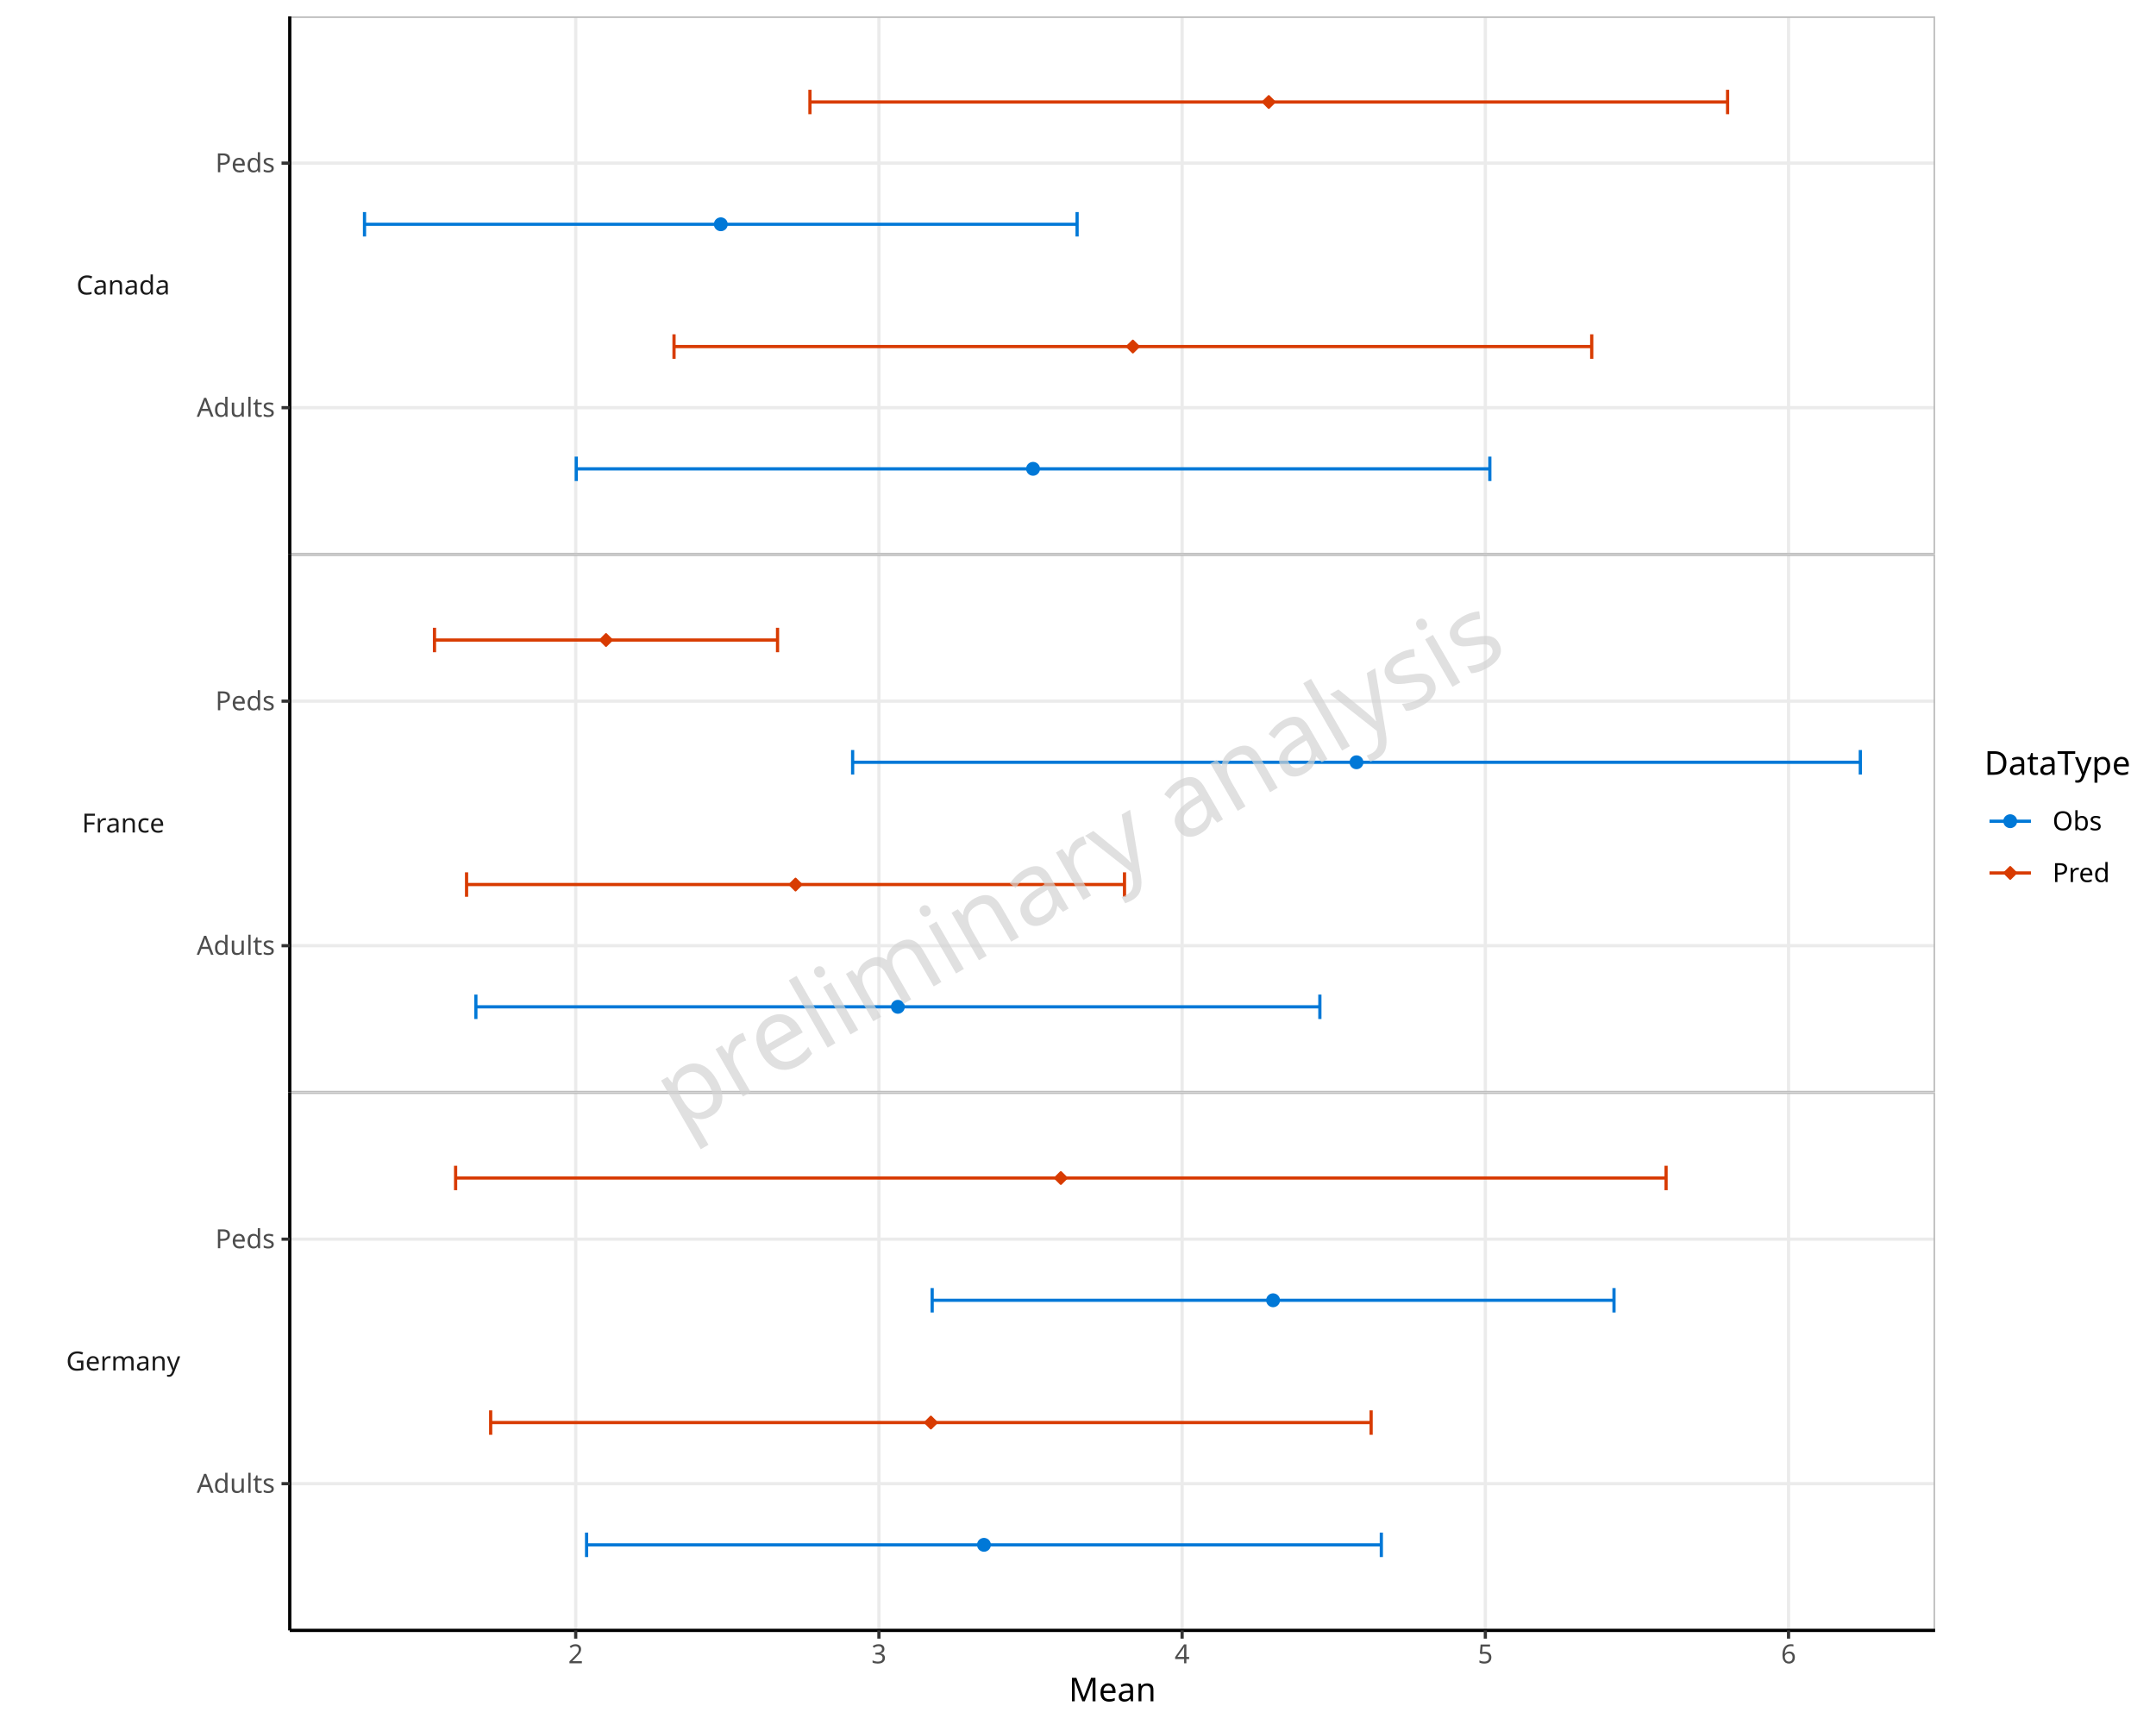
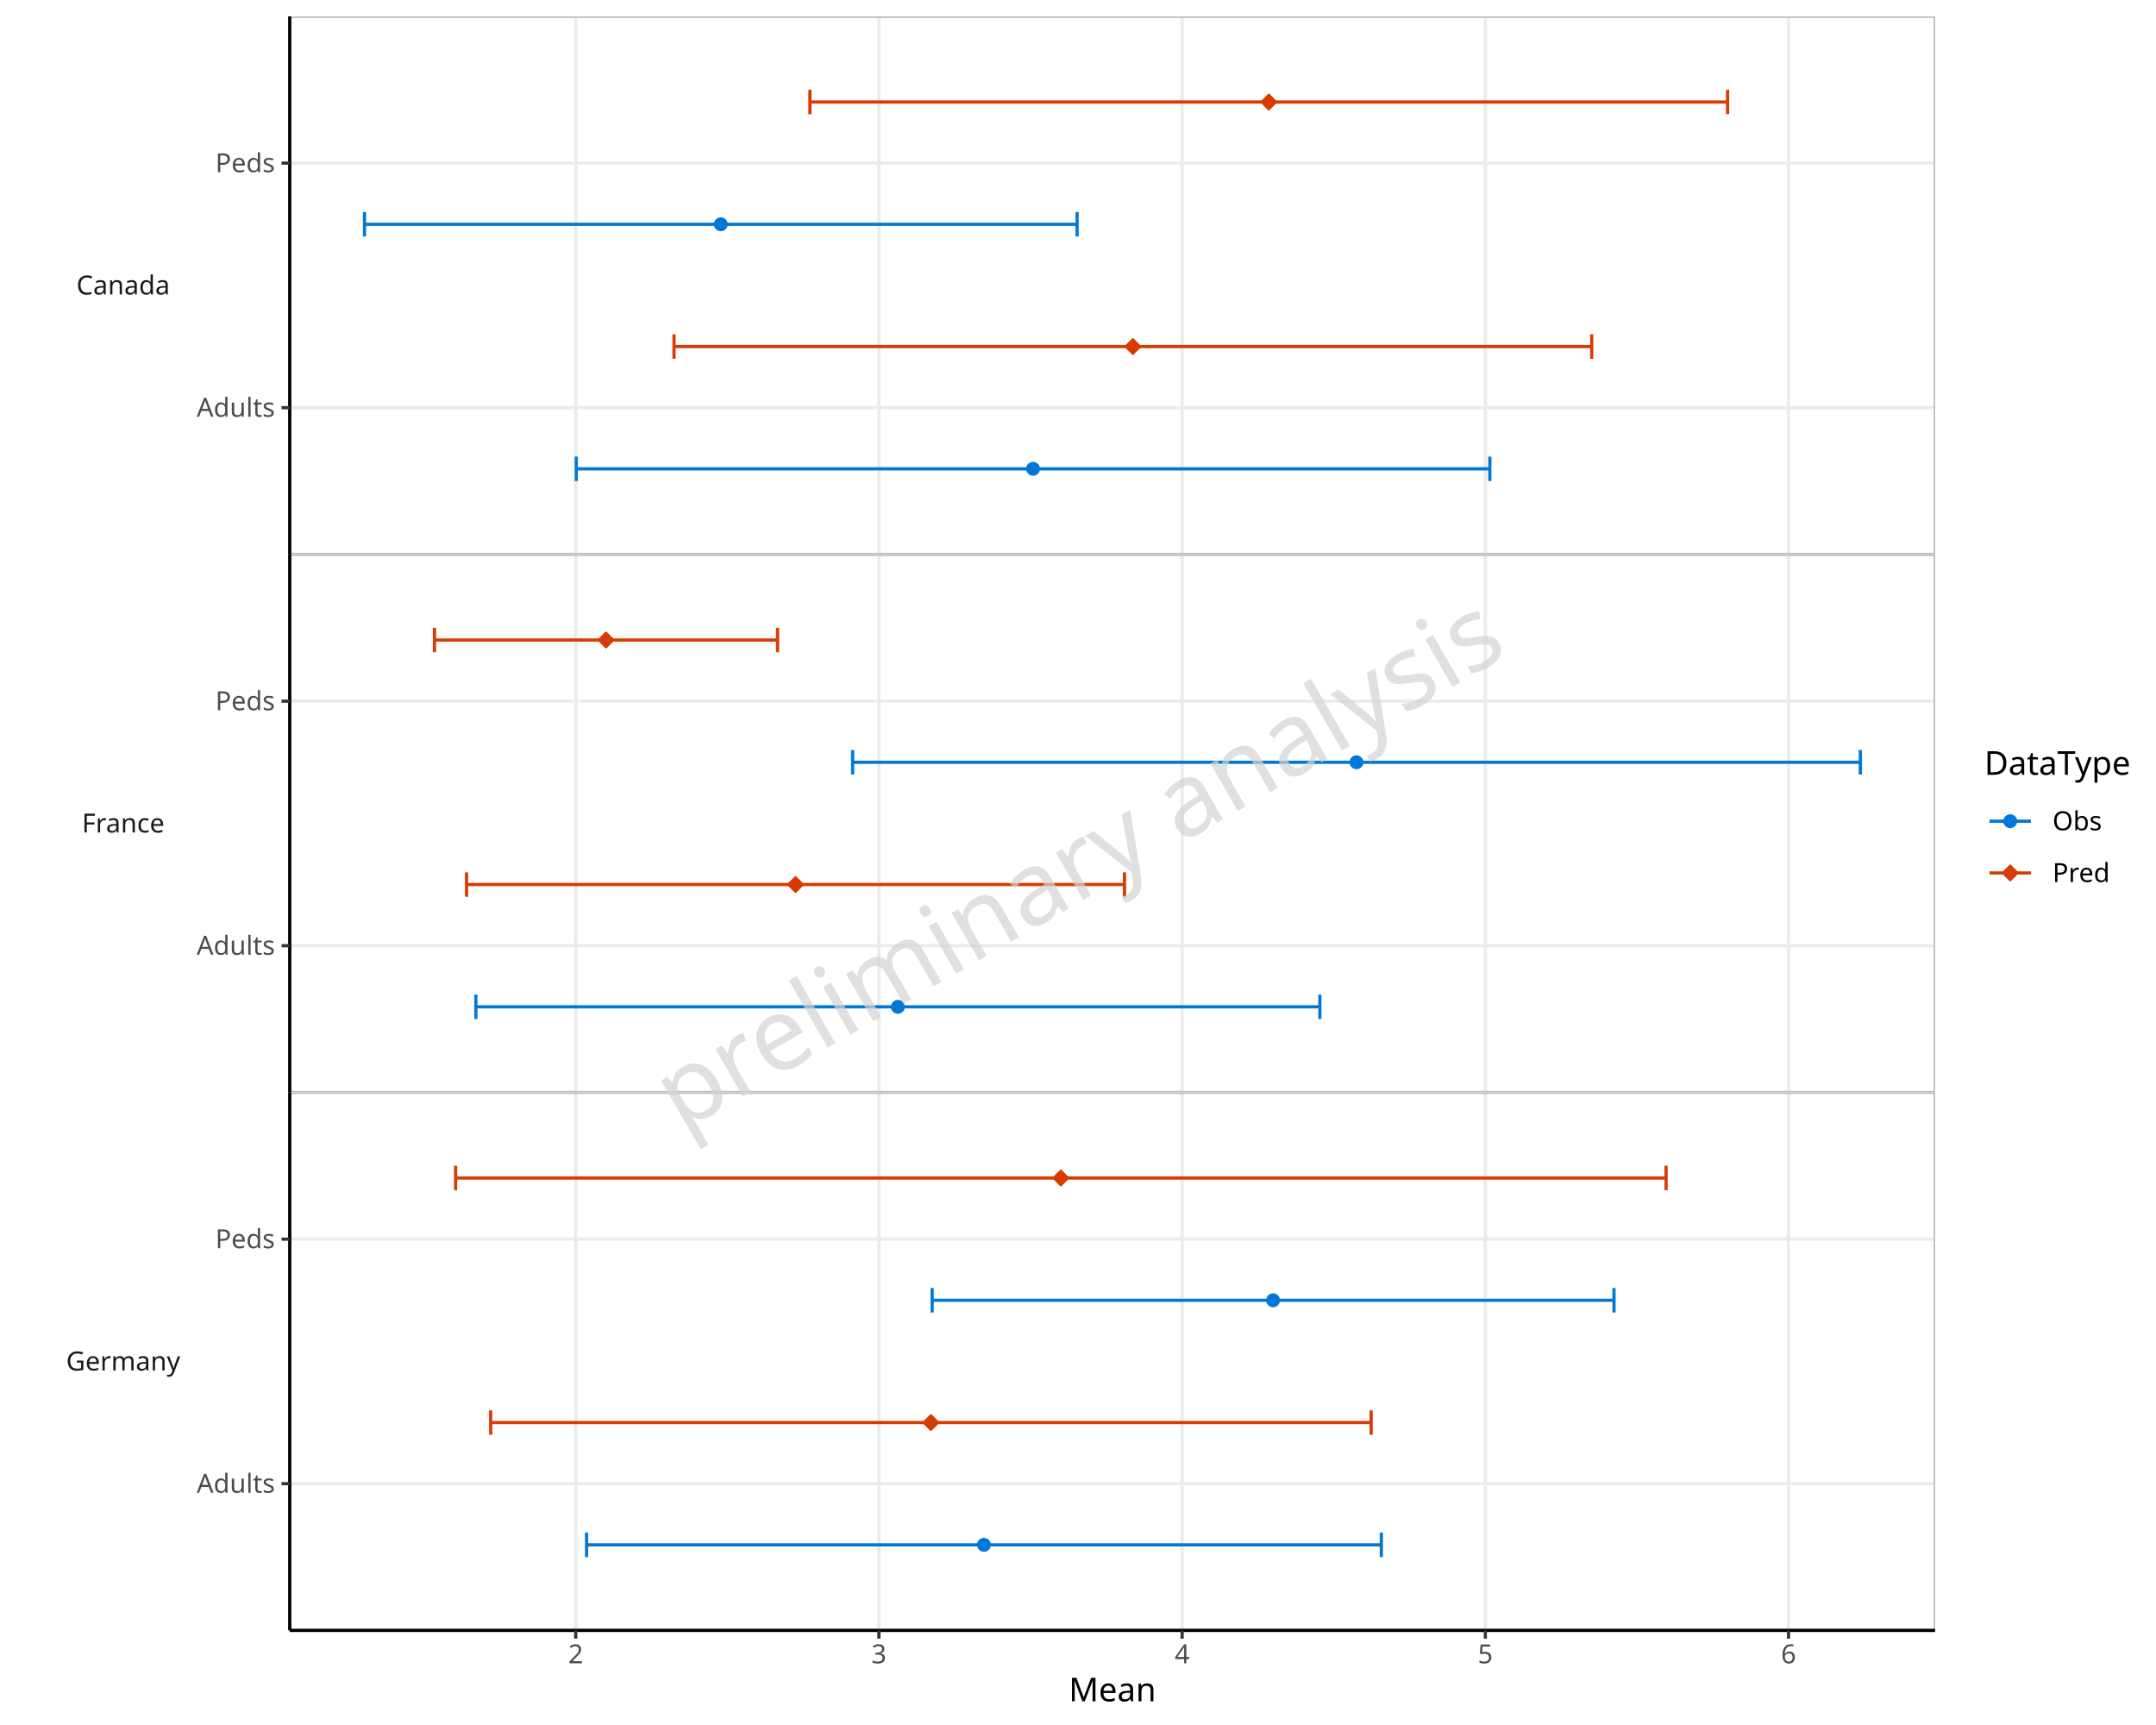
<svg xmlns="http://www.w3.org/2000/svg" class="svglite" data-engine-version="2.0" width="720.00pt" height="576.00pt" viewBox="0 0 720.00 576.00">
  <defs>
    <style type="text/css">
    .svglite line, .svglite polyline, .svglite polygon, .svglite path, .svglite rect, .svglite circle {
      fill: none;
      stroke: #000000;
      stroke-linecap: round;
      stroke-linejoin: round;
      stroke-miterlimit: 10.00;
    }
  </style>
  </defs>
  <rect width="100%" height="100%" style="stroke: none; fill: #FFFFFF;" />
  <defs>
    <clipPath id="cpMC4wMHw3MjAuMDB8MC4wMHw1NzYuMDA=">
      <rect x="0.00" y="0.00" width="720.00" height="576.00" />
    </clipPath>
  </defs>
  <g clip-path="url(#cpMC4wMHw3MjAuMDB8MC4wMHw1NzYuMDA=)">
    <rect x="0" y="0.00" width="720.00" height="576.00" style="stroke-width: 1.07; stroke: #FFFFFF; fill: #FFFFFF;" />
  </g>
  <defs>
    <clipPath id="cpOTYuNzZ8NjQ2LjI0fDUuNDh8MTg1LjEz">
      <rect x="96.76" y="5.48" width="549.48" height="179.65" />
    </clipPath>
  </defs>
  <g clip-path="url(#cpOTYuNzZ8NjQ2LjI0fDUuNDh8MTg1LjEz)">
    <rect x="96.76" y="5.48" width="549.48" height="179.65" style="stroke-width: 1.07; stroke: none; fill: #FFFFFF;" />
    <polyline points="96.76,136.13 646.24,136.13 " style="stroke-width: 1.07; stroke: #EBEBEB; stroke-linecap: butt;" />
    <polyline points="96.76,54.47 646.24,54.47 " style="stroke-width: 1.07; stroke: #EBEBEB; stroke-linecap: butt;" />
    <polyline points="192.26,185.13 192.26,5.48 " style="stroke-width: 1.07; stroke: #EBEBEB; stroke-linecap: butt;" />
    <polyline points="293.52,185.13 293.52,5.48 " style="stroke-width: 1.07; stroke: #EBEBEB; stroke-linecap: butt;" />
    <polyline points="394.77,185.13 394.77,5.48 " style="stroke-width: 1.07; stroke: #EBEBEB; stroke-linecap: butt;" />
    <polyline points="496.03,185.13 496.03,5.48 " style="stroke-width: 1.07; stroke: #EBEBEB; stroke-linecap: butt;" />
    <polyline points="597.29,185.13 597.29,5.48 " style="stroke-width: 1.07; stroke: #EBEBEB; stroke-linecap: butt;" />
    <polygon points="346.95,156.55 346.94,156.35 346.91,156.16 346.86,155.98 346.80,155.80 346.71,155.62 346.62,155.46 346.50,155.30 346.37,155.16 346.23,155.03 346.08,154.92 345.91,154.82 345.74,154.74 345.56,154.67 345.37,154.63 345.18,154.60 344.99,154.59 344.80,154.60 344.61,154.63 344.42,154.67 344.24,154.74 344.07,154.82 343.90,154.92 343.75,155.03 343.61,155.16 343.48,155.30 343.36,155.46 343.26,155.62 343.18,155.80 343.12,155.98 343.07,156.16 343.04,156.35 343.03,156.55 343.04,156.74 343.07,156.93 343.12,157.11 343.18,157.29 343.26,157.47 343.36,157.63 343.48,157.79 343.61,157.93 343.75,158.06 343.90,158.17 344.07,158.27 344.24,158.35 344.42,158.42 344.61,158.46 344.80,158.49 344.99,158.50 345.18,158.49 345.37,158.46 345.56,158.42 345.74,158.35 345.91,158.27 346.08,158.17 346.23,158.06 346.37,157.93 346.50,157.79 346.62,157.63 346.71,157.47 346.80,157.29 346.86,157.11 346.91,156.93 346.94,156.74 " style="stroke-width: 0.71; stroke: #0078D7; fill: #0078D7;" />
    <polygon points="242.67,74.89 242.66,74.70 242.63,74.51 242.59,74.32 242.52,74.14 242.44,73.97 242.34,73.80 242.23,73.65 242.10,73.51 241.96,73.38 241.80,73.26 241.64,73.16 241.46,73.08 241.28,73.02 241.10,72.97 240.91,72.94 240.72,72.93 240.52,72.94 240.33,72.97 240.15,73.02 239.97,73.08 239.79,73.16 239.63,73.26 239.48,73.38 239.33,73.51 239.20,73.65 239.09,73.80 238.99,73.97 238.91,74.14 238.84,74.32 238.80,74.51 238.77,74.70 238.76,74.89 238.77,75.08 238.80,75.27 238.84,75.46 238.91,75.64 238.99,75.81 239.09,75.97 239.20,76.13 239.33,76.27 239.48,76.40 239.63,76.51 239.79,76.61 239.97,76.70 240.15,76.76 240.33,76.81 240.52,76.83 240.72,76.84 240.91,76.83 241.10,76.81 241.28,76.76 241.46,76.70 241.64,76.61 241.80,76.51 241.96,76.40 242.10,76.27 242.23,76.13 242.34,75.97 242.44,75.81 242.52,75.64 242.59,75.46 242.63,75.27 242.66,75.08 " style="stroke-width: 0.71; stroke: #0078D7; fill: #0078D7;" />
-     <polygon points="380.28,115.72 378.32,113.76 376.36,115.72 378.32,117.67 " style="stroke-width: 0.71; stroke: #D83B01; fill: #D83B01;" />
-     <polygon points="425.66,34.06 423.71,32.10 421.75,34.06 423.71,36.02 " style="stroke-width: 0.71; stroke: #D83B01; fill: #D83B01;" />
+     <polygon points="380.77,115.72 378.32,113.27 375.87,115.72 378.32,118.17 " style="stroke-width: 0.71; stroke: #D83B01; fill: #D83B01;" />
+     <polygon points="426.16,34.06 423.71,31.61 421.26,34.06 423.71,36.51 " style="stroke-width: 0.71; stroke: #D83B01; fill: #D83B01;" />
    <polyline points="497.53,160.63 497.53,152.46 " style="stroke-width: 1.07; stroke: #0078D7; stroke-linecap: butt;" />
    <polyline points="497.53,156.55 192.44,156.55 " style="stroke-width: 1.07; stroke: #0078D7; stroke-linecap: butt;" />
    <polyline points="192.44,160.63 192.44,152.46 " style="stroke-width: 1.07; stroke: #0078D7; stroke-linecap: butt;" />
    <polyline points="359.70,78.97 359.70,70.81 " style="stroke-width: 1.07; stroke: #0078D7; stroke-linecap: butt;" />
    <polyline points="359.70,74.89 121.73,74.89 " style="stroke-width: 1.07; stroke: #0078D7; stroke-linecap: butt;" />
    <polyline points="121.73,78.97 121.73,70.81 " style="stroke-width: 1.07; stroke: #0078D7; stroke-linecap: butt;" />
    <polyline points="531.56,119.80 531.56,111.63 " style="stroke-width: 1.07; stroke: #D83B01; stroke-linecap: butt;" />
    <polyline points="531.56,115.72 225.09,115.72 " style="stroke-width: 1.07; stroke: #D83B01; stroke-linecap: butt;" />
    <polyline points="225.09,119.80 225.09,111.63 " style="stroke-width: 1.07; stroke: #D83B01; stroke-linecap: butt;" />
    <polyline points="576.93,38.14 576.93,29.98 " style="stroke-width: 1.07; stroke: #D83B01; stroke-linecap: butt;" />
    <polyline points="576.93,34.06 270.48,34.06 " style="stroke-width: 1.07; stroke: #D83B01; stroke-linecap: butt;" />
    <polyline points="270.48,38.14 270.48,29.98 " style="stroke-width: 1.07; stroke: #D83B01; stroke-linecap: butt;" />
    <rect x="96.76" y="5.48" width="549.48" height="179.65" style="stroke-width: 1.07; stroke: #BEBEBE;" />
  </g>
  <g clip-path="url(#cpMC4wMHw3MjAuMDB8MC4wMHw1NzYuMDA=)">
</g>
  <defs>
    <clipPath id="cpOTYuNzZ8NjQ2LjI0fDE4NS4xM3wzNjQuNzc=">
      <rect x="96.76" y="185.13" width="549.48" height="179.65" />
    </clipPath>
  </defs>
  <g clip-path="url(#cpOTYuNzZ8NjQ2LjI0fDE4NS4xM3wzNjQuNzc=)">
    <rect x="96.76" y="185.13" width="549.48" height="179.65" style="stroke-width: 1.07; stroke: none; fill: #FFFFFF;" />
    <polyline points="96.76,315.78 646.24,315.78 " style="stroke-width: 1.07; stroke: #EBEBEB; stroke-linecap: butt;" />
    <polyline points="96.76,234.12 646.24,234.12 " style="stroke-width: 1.07; stroke: #EBEBEB; stroke-linecap: butt;" />
    <polyline points="192.26,364.77 192.26,185.13 " style="stroke-width: 1.07; stroke: #EBEBEB; stroke-linecap: butt;" />
    <polyline points="293.52,364.77 293.52,185.13 " style="stroke-width: 1.07; stroke: #EBEBEB; stroke-linecap: butt;" />
    <polyline points="394.77,364.77 394.77,185.13 " style="stroke-width: 1.07; stroke: #EBEBEB; stroke-linecap: butt;" />
    <polyline points="496.03,364.77 496.03,185.13 " style="stroke-width: 1.07; stroke: #EBEBEB; stroke-linecap: butt;" />
    <polyline points="597.29,364.77 597.29,185.13 " style="stroke-width: 1.07; stroke: #EBEBEB; stroke-linecap: butt;" />
    <polygon points="301.80,336.19 301.79,336.00 301.76,335.81 301.72,335.62 301.65,335.44 301.57,335.27 301.47,335.10 301.36,334.95 301.23,334.81 301.09,334.68 300.93,334.56 300.77,334.47 300.59,334.38 300.41,334.32 300.23,334.27 300.04,334.24 299.84,334.24 299.65,334.24 299.46,334.27 299.28,334.32 299.10,334.38 298.92,334.47 298.76,334.56 298.60,334.68 298.46,334.81 298.33,334.95 298.22,335.10 298.12,335.27 298.04,335.44 297.97,335.62 297.93,335.81 297.90,336.00 297.89,336.19 297.90,336.38 297.93,336.57 297.97,336.76 298.04,336.94 298.12,337.11 298.22,337.28 298.33,337.43 298.46,337.57 298.60,337.70 298.76,337.82 298.92,337.92 299.10,338.00 299.28,338.06 299.46,338.11 299.65,338.14 299.84,338.15 300.04,338.14 300.23,338.11 300.41,338.06 300.59,338.00 300.77,337.92 300.93,337.82 301.09,337.70 301.23,337.57 301.36,337.43 301.47,337.28 301.57,337.11 301.65,336.94 301.72,336.76 301.76,336.57 301.79,336.38 " style="stroke-width: 0.71; stroke: #0078D7; fill: #0078D7;" />
    <polygon points="454.95,254.53 454.95,254.34 454.92,254.15 454.87,253.97 454.81,253.79 454.72,253.61 454.63,253.45 454.51,253.29 454.38,253.15 454.24,253.02 454.09,252.91 453.92,252.81 453.75,252.73 453.57,252.66 453.38,252.62 453.19,252.59 453.00,252.58 452.81,252.59 452.62,252.62 452.43,252.66 452.25,252.73 452.08,252.81 451.91,252.91 451.76,253.02 451.62,253.15 451.49,253.29 451.37,253.45 451.27,253.61 451.19,253.79 451.13,253.97 451.08,254.15 451.05,254.34 451.04,254.53 451.05,254.73 451.08,254.92 451.13,255.10 451.19,255.28 451.27,255.46 451.37,255.62 451.49,255.77 451.62,255.92 451.76,256.05 451.91,256.16 452.08,256.26 452.25,256.34 452.43,256.41 452.62,256.45 452.81,256.48 453.00,256.49 453.19,256.48 453.38,256.45 453.57,256.41 453.75,256.34 453.92,256.26 454.09,256.16 454.24,256.05 454.38,255.92 454.51,255.77 454.63,255.62 454.72,255.46 454.81,255.28 454.87,255.10 454.92,254.92 454.95,254.73 " style="stroke-width: 0.71; stroke: #0078D7; fill: #0078D7;" />
-     <polygon points="267.63,295.36 265.67,293.41 263.71,295.36 265.67,297.32 " style="stroke-width: 0.71; stroke: #D83B01; fill: #D83B01;" />
-     <polygon points="204.34,213.71 202.38,211.75 200.43,213.71 202.38,215.66 " style="stroke-width: 0.71; stroke: #D83B01; fill: #D83B01;" />
+     <polygon points="268.12,295.36 265.67,292.91 263.22,295.36 265.67,297.81 " style="stroke-width: 0.71; stroke: #D83B01; fill: #D83B01;" />
+     <polygon points="204.83,213.71 202.38,211.26 199.93,213.71 202.38,216.15 " style="stroke-width: 0.71; stroke: #D83B01; fill: #D83B01;" />
    <polyline points="440.77,340.27 440.77,332.11 " style="stroke-width: 1.07; stroke: #0078D7; stroke-linecap: butt;" />
    <polyline points="440.77,336.19 158.92,336.19 " style="stroke-width: 1.07; stroke: #0078D7; stroke-linecap: butt;" />
    <polyline points="158.92,340.27 158.92,332.11 " style="stroke-width: 1.07; stroke: #0078D7; stroke-linecap: butt;" />
    <polyline points="621.26,258.62 621.26,250.45 " style="stroke-width: 1.07; stroke: #0078D7; stroke-linecap: butt;" />
    <polyline points="621.26,254.53 284.74,254.53 " style="stroke-width: 1.07; stroke: #0078D7; stroke-linecap: butt;" />
    <polyline points="284.74,258.62 284.74,250.45 " style="stroke-width: 1.07; stroke: #0078D7; stroke-linecap: butt;" />
    <polyline points="375.53,299.45 375.53,291.28 " style="stroke-width: 1.07; stroke: #D83B01; stroke-linecap: butt;" />
    <polyline points="375.53,295.36 155.81,295.36 " style="stroke-width: 1.07; stroke: #D83B01; stroke-linecap: butt;" />
    <polyline points="155.81,299.45 155.81,291.28 " style="stroke-width: 1.07; stroke: #D83B01; stroke-linecap: butt;" />
    <polyline points="259.66,217.79 259.66,209.62 " style="stroke-width: 1.07; stroke: #D83B01; stroke-linecap: butt;" />
    <polyline points="259.66,213.71 145.10,213.71 " style="stroke-width: 1.07; stroke: #D83B01; stroke-linecap: butt;" />
    <polyline points="145.10,217.79 145.10,209.62 " style="stroke-width: 1.07; stroke: #D83B01; stroke-linecap: butt;" />
    <rect x="96.76" y="185.13" width="549.48" height="179.65" style="stroke-width: 1.07; stroke: #BEBEBE;" />
  </g>
  <g clip-path="url(#cpMC4wMHw3MjAuMDB8MC4wMHw1NzYuMDA=)">
</g>
  <defs>
    <clipPath id="cpOTYuNzZ8NjQ2LjI0fDM2NC43N3w1NDQuNDI=">
      <rect x="96.76" y="364.77" width="549.48" height="179.65" />
    </clipPath>
  </defs>
  <g clip-path="url(#cpOTYuNzZ8NjQ2LjI0fDM2NC43N3w1NDQuNDI=)">
    <rect x="96.76" y="364.77" width="549.48" height="179.65" style="stroke-width: 1.07; stroke: none; fill: #FFFFFF;" />
    <polyline points="96.76,495.42 646.24,495.42 " style="stroke-width: 1.07; stroke: #EBEBEB; stroke-linecap: butt;" />
    <polyline points="96.76,413.77 646.24,413.77 " style="stroke-width: 1.07; stroke: #EBEBEB; stroke-linecap: butt;" />
    <polyline points="192.26,544.42 192.26,364.77 " style="stroke-width: 1.07; stroke: #EBEBEB; stroke-linecap: butt;" />
    <polyline points="293.52,544.42 293.52,364.77 " style="stroke-width: 1.07; stroke: #EBEBEB; stroke-linecap: butt;" />
    <polyline points="394.77,544.42 394.77,364.77 " style="stroke-width: 1.07; stroke: #EBEBEB; stroke-linecap: butt;" />
    <polyline points="496.03,544.42 496.03,364.77 " style="stroke-width: 1.07; stroke: #EBEBEB; stroke-linecap: butt;" />
    <polyline points="597.29,544.42 597.29,364.77 " style="stroke-width: 1.07; stroke: #EBEBEB; stroke-linecap: butt;" />
    <polygon points="330.55,515.84 330.54,515.65 330.51,515.46 330.47,515.27 330.40,515.09 330.32,514.92 330.22,514.75 330.11,514.60 329.98,514.45 329.84,514.33 329.68,514.21 329.52,514.11 329.34,514.03 329.16,513.97 328.98,513.92 328.79,513.89 328.59,513.88 328.40,513.89 328.21,513.92 328.03,513.97 327.85,514.03 327.67,514.11 327.51,514.21 327.35,514.33 327.21,514.45 327.08,514.60 326.97,514.75 326.87,514.92 326.79,515.09 326.72,515.27 326.68,515.46 326.65,515.65 326.64,515.84 326.65,516.03 326.68,516.22 326.72,516.40 326.79,516.59 326.87,516.76 326.97,516.92 327.08,517.08 327.21,517.22 327.35,517.35 327.51,517.46 327.67,517.56 327.85,517.64 328.03,517.71 328.21,517.76 328.40,517.78 328.59,517.79 328.79,517.78 328.98,517.76 329.16,517.71 329.34,517.64 329.52,517.56 329.68,517.46 329.84,517.35 329.98,517.22 330.11,517.08 330.22,516.92 330.32,516.76 330.40,516.59 330.47,516.40 330.51,516.22 330.54,516.03 " style="stroke-width: 0.71; stroke: #0078D7; fill: #0078D7;" />
    <polygon points="427.11,434.18 427.10,433.99 427.07,433.80 427.02,433.61 426.96,433.43 426.88,433.26 426.78,433.09 426.66,432.94 426.54,432.80 426.39,432.67 426.24,432.55 426.07,432.45 425.90,432.37 425.72,432.31 425.53,432.26 425.34,432.23 425.15,432.22 424.96,432.23 424.77,432.26 424.58,432.31 424.40,432.37 424.23,432.45 424.07,432.55 423.91,432.67 423.77,432.80 423.64,432.94 423.53,433.09 423.43,433.26 423.35,433.43 423.28,433.61 423.23,433.80 423.21,433.99 423.20,434.18 423.21,434.37 423.23,434.56 423.28,434.75 423.35,434.93 423.43,435.10 423.53,435.27 423.64,435.42 423.77,435.56 423.91,435.69 424.07,435.81 424.23,435.90 424.40,435.99 424.58,436.05 424.77,436.10 424.96,436.13 425.15,436.14 425.34,436.13 425.53,436.10 425.72,436.05 425.90,435.99 426.07,435.90 426.24,435.81 426.39,435.69 426.54,435.56 426.66,435.42 426.78,435.27 426.88,435.10 426.96,434.93 427.02,434.75 427.07,434.56 427.10,434.37 " style="stroke-width: 0.71; stroke: #0078D7; fill: #0078D7;" />
-     <polygon points="312.83,475.01 310.87,473.05 308.92,475.01 310.87,476.96 " style="stroke-width: 0.71; stroke: #D83B01; fill: #D83B01;" />
-     <polygon points="356.23,393.35 354.27,391.40 352.32,393.35 354.27,395.31 " style="stroke-width: 0.71; stroke: #D83B01; fill: #D83B01;" />
+     <polygon points="313.32,475.01 310.87,472.56 308.43,475.01 310.87,477.46 " style="stroke-width: 0.71; stroke: #D83B01; fill: #D83B01;" />
+     <polygon points="356.72,393.35 354.27,390.90 351.82,393.35 354.27,395.80 " style="stroke-width: 0.71; stroke: #D83B01; fill: #D83B01;" />
    <polyline points="461.30,519.92 461.30,511.75 " style="stroke-width: 1.07; stroke: #0078D7; stroke-linecap: butt;" />
    <polyline points="461.30,515.84 195.89,515.84 " style="stroke-width: 1.07; stroke: #0078D7; stroke-linecap: butt;" />
    <polyline points="195.89,519.92 195.89,511.75 " style="stroke-width: 1.07; stroke: #0078D7; stroke-linecap: butt;" />
    <polyline points="539.00,438.26 539.00,430.10 " style="stroke-width: 1.07; stroke: #0078D7; stroke-linecap: butt;" />
    <polyline points="539.00,434.18 311.30,434.18 " style="stroke-width: 1.07; stroke: #0078D7; stroke-linecap: butt;" />
    <polyline points="311.30,438.26 311.30,430.10 " style="stroke-width: 1.07; stroke: #0078D7; stroke-linecap: butt;" />
    <polyline points="457.89,479.09 457.89,470.93 " style="stroke-width: 1.07; stroke: #D83B01; stroke-linecap: butt;" />
    <polyline points="457.89,475.01 163.86,475.01 " style="stroke-width: 1.07; stroke: #D83B01; stroke-linecap: butt;" />
    <polyline points="163.86,479.09 163.86,470.93 " style="stroke-width: 1.07; stroke: #D83B01; stroke-linecap: butt;" />
    <polyline points="556.39,397.43 556.39,389.27 " style="stroke-width: 1.07; stroke: #D83B01; stroke-linecap: butt;" />
    <polyline points="556.39,393.35 152.15,393.35 " style="stroke-width: 1.07; stroke: #D83B01; stroke-linecap: butt;" />
    <polyline points="152.15,397.43 152.15,389.27 " style="stroke-width: 1.07; stroke: #D83B01; stroke-linecap: butt;" />
    <rect x="96.76" y="364.77" width="549.48" height="179.65" style="stroke-width: 1.07; stroke: #BEBEBE;" />
  </g>
  <g clip-path="url(#cpMC4wMHw3MjAuMDB8MC4wMHw1NzYuMDA=)">
</g>
  <defs>
    <clipPath id="cpMTguMjF8NjQuMDd8NS40OHwxODUuMTM=">
      <rect x="18.21" y="5.48" width="45.87" height="179.65" />
    </clipPath>
  </defs>
  <g clip-path="url(#cpMTguMjF8NjQuMDd8NS40OHwxODUuMTM=)">
    <rect x="18.21" y="5.48" width="45.87" height="179.65" style="stroke-width: 1.07; stroke: none;" />
    <text x="41.14" y="98.33" text-anchor="middle" style="font-size: 8.80px; fill: #1A1A1A; font-family: sans;" textLength="30.83px" lengthAdjust="spacingAndGlyphs">Canada</text>
  </g>
  <g clip-path="url(#cpMC4wMHw3MjAuMDB8MC4wMHw1NzYuMDA=)">
</g>
  <defs>
    <clipPath id="cpMTguMjF8NjQuMDd8MTg1LjEzfDM2NC43Nw==">
      <rect x="18.21" y="185.13" width="45.87" height="179.65" />
    </clipPath>
  </defs>
  <g clip-path="url(#cpMTguMjF8NjQuMDd8MTg1LjEzfDM2NC43Nw==)">
    <rect x="18.21" y="185.13" width="45.87" height="179.65" style="stroke-width: 1.07; stroke: none;" />
    <text x="41.14" y="277.98" text-anchor="middle" style="font-size: 8.80px; fill: #1A1A1A; font-family: sans;" textLength="27.39px" lengthAdjust="spacingAndGlyphs">France</text>
  </g>
  <g clip-path="url(#cpMC4wMHw3MjAuMDB8MC4wMHw1NzYuMDA=)">
</g>
  <defs>
    <clipPath id="cpMTguMjF8NjQuMDd8MzY0Ljc3fDU0NC40Mg==">
      <rect x="18.21" y="364.77" width="45.87" height="179.65" />
    </clipPath>
  </defs>
  <g clip-path="url(#cpMTguMjF8NjQuMDd8MzY0Ljc3fDU0NC40Mg==)">
    <rect x="18.21" y="364.77" width="45.87" height="179.65" style="stroke-width: 1.07; stroke: none;" />
    <text x="41.14" y="457.62" text-anchor="middle" style="font-size: 8.80px; fill: #1A1A1A; font-family: sans;" textLength="36.20px" lengthAdjust="spacingAndGlyphs">Germany</text>
  </g>
  <g clip-path="url(#cpMC4wMHw3MjAuMDB8MC4wMHw1NzYuMDA=)">
    <polyline points="96.76,544.42 646.24,544.42 " style="stroke-width: 1.07; stroke-linecap: butt;" />
    <polyline points="192.26,547.16 192.26,544.42 " style="stroke-width: 1.07; stroke: #333333; stroke-linecap: butt;" />
    <polyline points="293.52,547.16 293.52,544.42 " style="stroke-width: 1.07; stroke: #333333; stroke-linecap: butt;" />
    <polyline points="394.77,547.16 394.77,544.42 " style="stroke-width: 1.07; stroke: #333333; stroke-linecap: butt;" />
    <polyline points="496.03,547.16 496.03,544.42 " style="stroke-width: 1.07; stroke: #333333; stroke-linecap: butt;" />
    <polyline points="597.29,547.16 597.29,544.42 " style="stroke-width: 1.07; stroke: #333333; stroke-linecap: butt;" />
    <text x="192.26" y="555.40" text-anchor="middle" style="font-size: 8.80px; fill: #4D4D4D; font-family: sans;" textLength="4.89px" lengthAdjust="spacingAndGlyphs">2</text>
    <text x="293.52" y="555.40" text-anchor="middle" style="font-size: 8.80px; fill: #4D4D4D; font-family: sans;" textLength="4.89px" lengthAdjust="spacingAndGlyphs">3</text>
    <text x="394.77" y="555.40" text-anchor="middle" style="font-size: 8.80px; fill: #4D4D4D; font-family: sans;" textLength="4.89px" lengthAdjust="spacingAndGlyphs">4</text>
    <text x="496.03" y="555.40" text-anchor="middle" style="font-size: 8.80px; fill: #4D4D4D; font-family: sans;" textLength="4.89px" lengthAdjust="spacingAndGlyphs">5</text>
    <text x="597.29" y="555.40" text-anchor="middle" style="font-size: 8.80px; fill: #4D4D4D; font-family: sans;" textLength="4.89px" lengthAdjust="spacingAndGlyphs">6</text>
    <polyline points="96.76,185.13 96.76,5.48 " style="stroke-width: 1.07; stroke-linecap: butt;" />
    <text x="91.83" y="139.16" text-anchor="end" style="font-size: 8.80px; fill: #4D4D4D; font-family: sans;" textLength="24.46px" lengthAdjust="spacingAndGlyphs">Adults</text>
    <text x="91.83" y="57.50" text-anchor="end" style="font-size: 8.80px; fill: #4D4D4D; font-family: sans;" textLength="20.06px" lengthAdjust="spacingAndGlyphs">Peds</text>
    <polyline points="94.02,136.13 96.76,136.13 " style="stroke-width: 1.07; stroke: #333333; stroke-linecap: butt;" />
    <polyline points="94.02,54.47 96.76,54.47 " style="stroke-width: 1.07; stroke: #333333; stroke-linecap: butt;" />
    <polyline points="96.76,364.77 96.76,185.13 " style="stroke-width: 1.07; stroke-linecap: butt;" />
    <text x="91.83" y="318.80" text-anchor="end" style="font-size: 8.80px; fill: #4D4D4D; font-family: sans;" textLength="24.46px" lengthAdjust="spacingAndGlyphs">Adults</text>
    <text x="91.83" y="237.15" text-anchor="end" style="font-size: 8.80px; fill: #4D4D4D; font-family: sans;" textLength="20.06px" lengthAdjust="spacingAndGlyphs">Peds</text>
    <polyline points="94.02,315.78 96.76,315.78 " style="stroke-width: 1.07; stroke: #333333; stroke-linecap: butt;" />
    <polyline points="94.02,234.12 96.76,234.12 " style="stroke-width: 1.07; stroke: #333333; stroke-linecap: butt;" />
    <polyline points="96.76,544.42 96.76,364.77 " style="stroke-width: 1.07; stroke-linecap: butt;" />
    <text x="91.83" y="498.45" text-anchor="end" style="font-size: 8.80px; fill: #4D4D4D; font-family: sans;" textLength="24.46px" lengthAdjust="spacingAndGlyphs">Adults</text>
    <text x="91.83" y="416.79" text-anchor="end" style="font-size: 8.80px; fill: #4D4D4D; font-family: sans;" textLength="20.06px" lengthAdjust="spacingAndGlyphs">Peds</text>
    <polyline points="94.02,495.42 96.76,495.42 " style="stroke-width: 1.07; stroke: #333333; stroke-linecap: butt;" />
    <polyline points="94.02,413.77 96.76,413.77 " style="stroke-width: 1.07; stroke: #333333; stroke-linecap: butt;" />
    <text x="371.50" y="568.10" text-anchor="middle" style="font-size: 11.00px; font-family: sans;" textLength="27.52px" lengthAdjust="spacingAndGlyphs">Mean</text>
    <rect x="657.20" y="244.29" width="57.32" height="61.32" style="stroke-width: 1.07; stroke: none; fill: #FFFFFF;" />
    <text x="662.68" y="258.71" style="font-size: 11.00px; font-family: sans;" textLength="47.70px" lengthAdjust="spacingAndGlyphs">DataType</text>
    <rect x="662.68" y="265.57" width="17.28" height="17.28" style="stroke-width: 1.07; stroke: none; fill: #FFFFFF;" />
    <polygon points="673.27,274.21 673.26,274.02 673.23,273.83 673.19,273.64 673.12,273.46 673.04,273.29 672.94,273.12 672.83,272.97 672.70,272.82 672.56,272.70 672.40,272.58 672.24,272.48 672.06,272.40 671.88,272.34 671.70,272.29 671.51,272.26 671.32,272.25 671.12,272.26 670.93,272.29 670.75,272.34 670.57,272.40 670.39,272.48 670.23,272.58 670.08,272.70 669.93,272.82 669.80,272.97 669.69,273.12 669.59,273.29 669.51,273.46 669.44,273.64 669.40,273.83 669.37,274.02 669.36,274.21 669.37,274.40 669.40,274.59 669.44,274.77 669.51,274.96 669.59,275.13 669.69,275.29 669.80,275.45 669.93,275.59 670.08,275.72 670.23,275.83 670.39,275.93 670.57,276.01 670.75,276.08 670.93,276.13 671.12,276.15 671.32,276.16 671.51,276.15 671.70,276.13 671.88,276.08 672.06,276.01 672.24,275.93 672.40,275.83 672.56,275.72 672.70,275.59 672.83,275.45 672.94,275.29 673.04,275.13 673.12,274.96 673.19,274.77 673.23,274.59 673.26,274.40 " style="stroke-width: 0.71; stroke: #0078D7; fill: #0078D7;" />
    <line x1="664.40" y1="274.21" x2="678.23" y2="274.21" style="stroke-width: 1.07; stroke: #0078D7; stroke-linecap: butt;" />
    <rect x="662.68" y="282.85" width="17.28" height="17.28" style="stroke-width: 1.07; stroke: none; fill: #FFFFFF;" />
-     <polygon points="673.27,291.49 671.32,289.53 669.36,291.49 671.32,293.44 " style="stroke-width: 0.71; stroke: #D83B01; fill: #D83B01;" />
+     <polygon points="673.77,291.49 671.32,289.04 668.87,291.49 671.32,293.94 " style="stroke-width: 0.71; stroke: #D83B01; fill: #D83B01;" />
    <line x1="664.40" y1="291.49" x2="678.23" y2="291.49" style="stroke-width: 1.07; stroke: #D83B01; stroke-linecap: butt;" />
    <text x="685.44" y="277.24" style="font-size: 8.80px; font-family: sans;" textLength="16.15px" lengthAdjust="spacingAndGlyphs">Obs</text>
    <text x="685.44" y="294.52" style="font-size: 8.80px; font-family: sans;" textLength="18.59px" lengthAdjust="spacingAndGlyphs">Pred</text>
    <text transform="translate(365.87,298.17) rotate(-30)" text-anchor="middle" style="font-size: 34.14px; fill: #D3D3D3; fill-opacity: 0.70; font-family: sans;" textLength="299.85px" lengthAdjust="spacingAndGlyphs">preliminary analysis</text>
  </g>
</svg>
